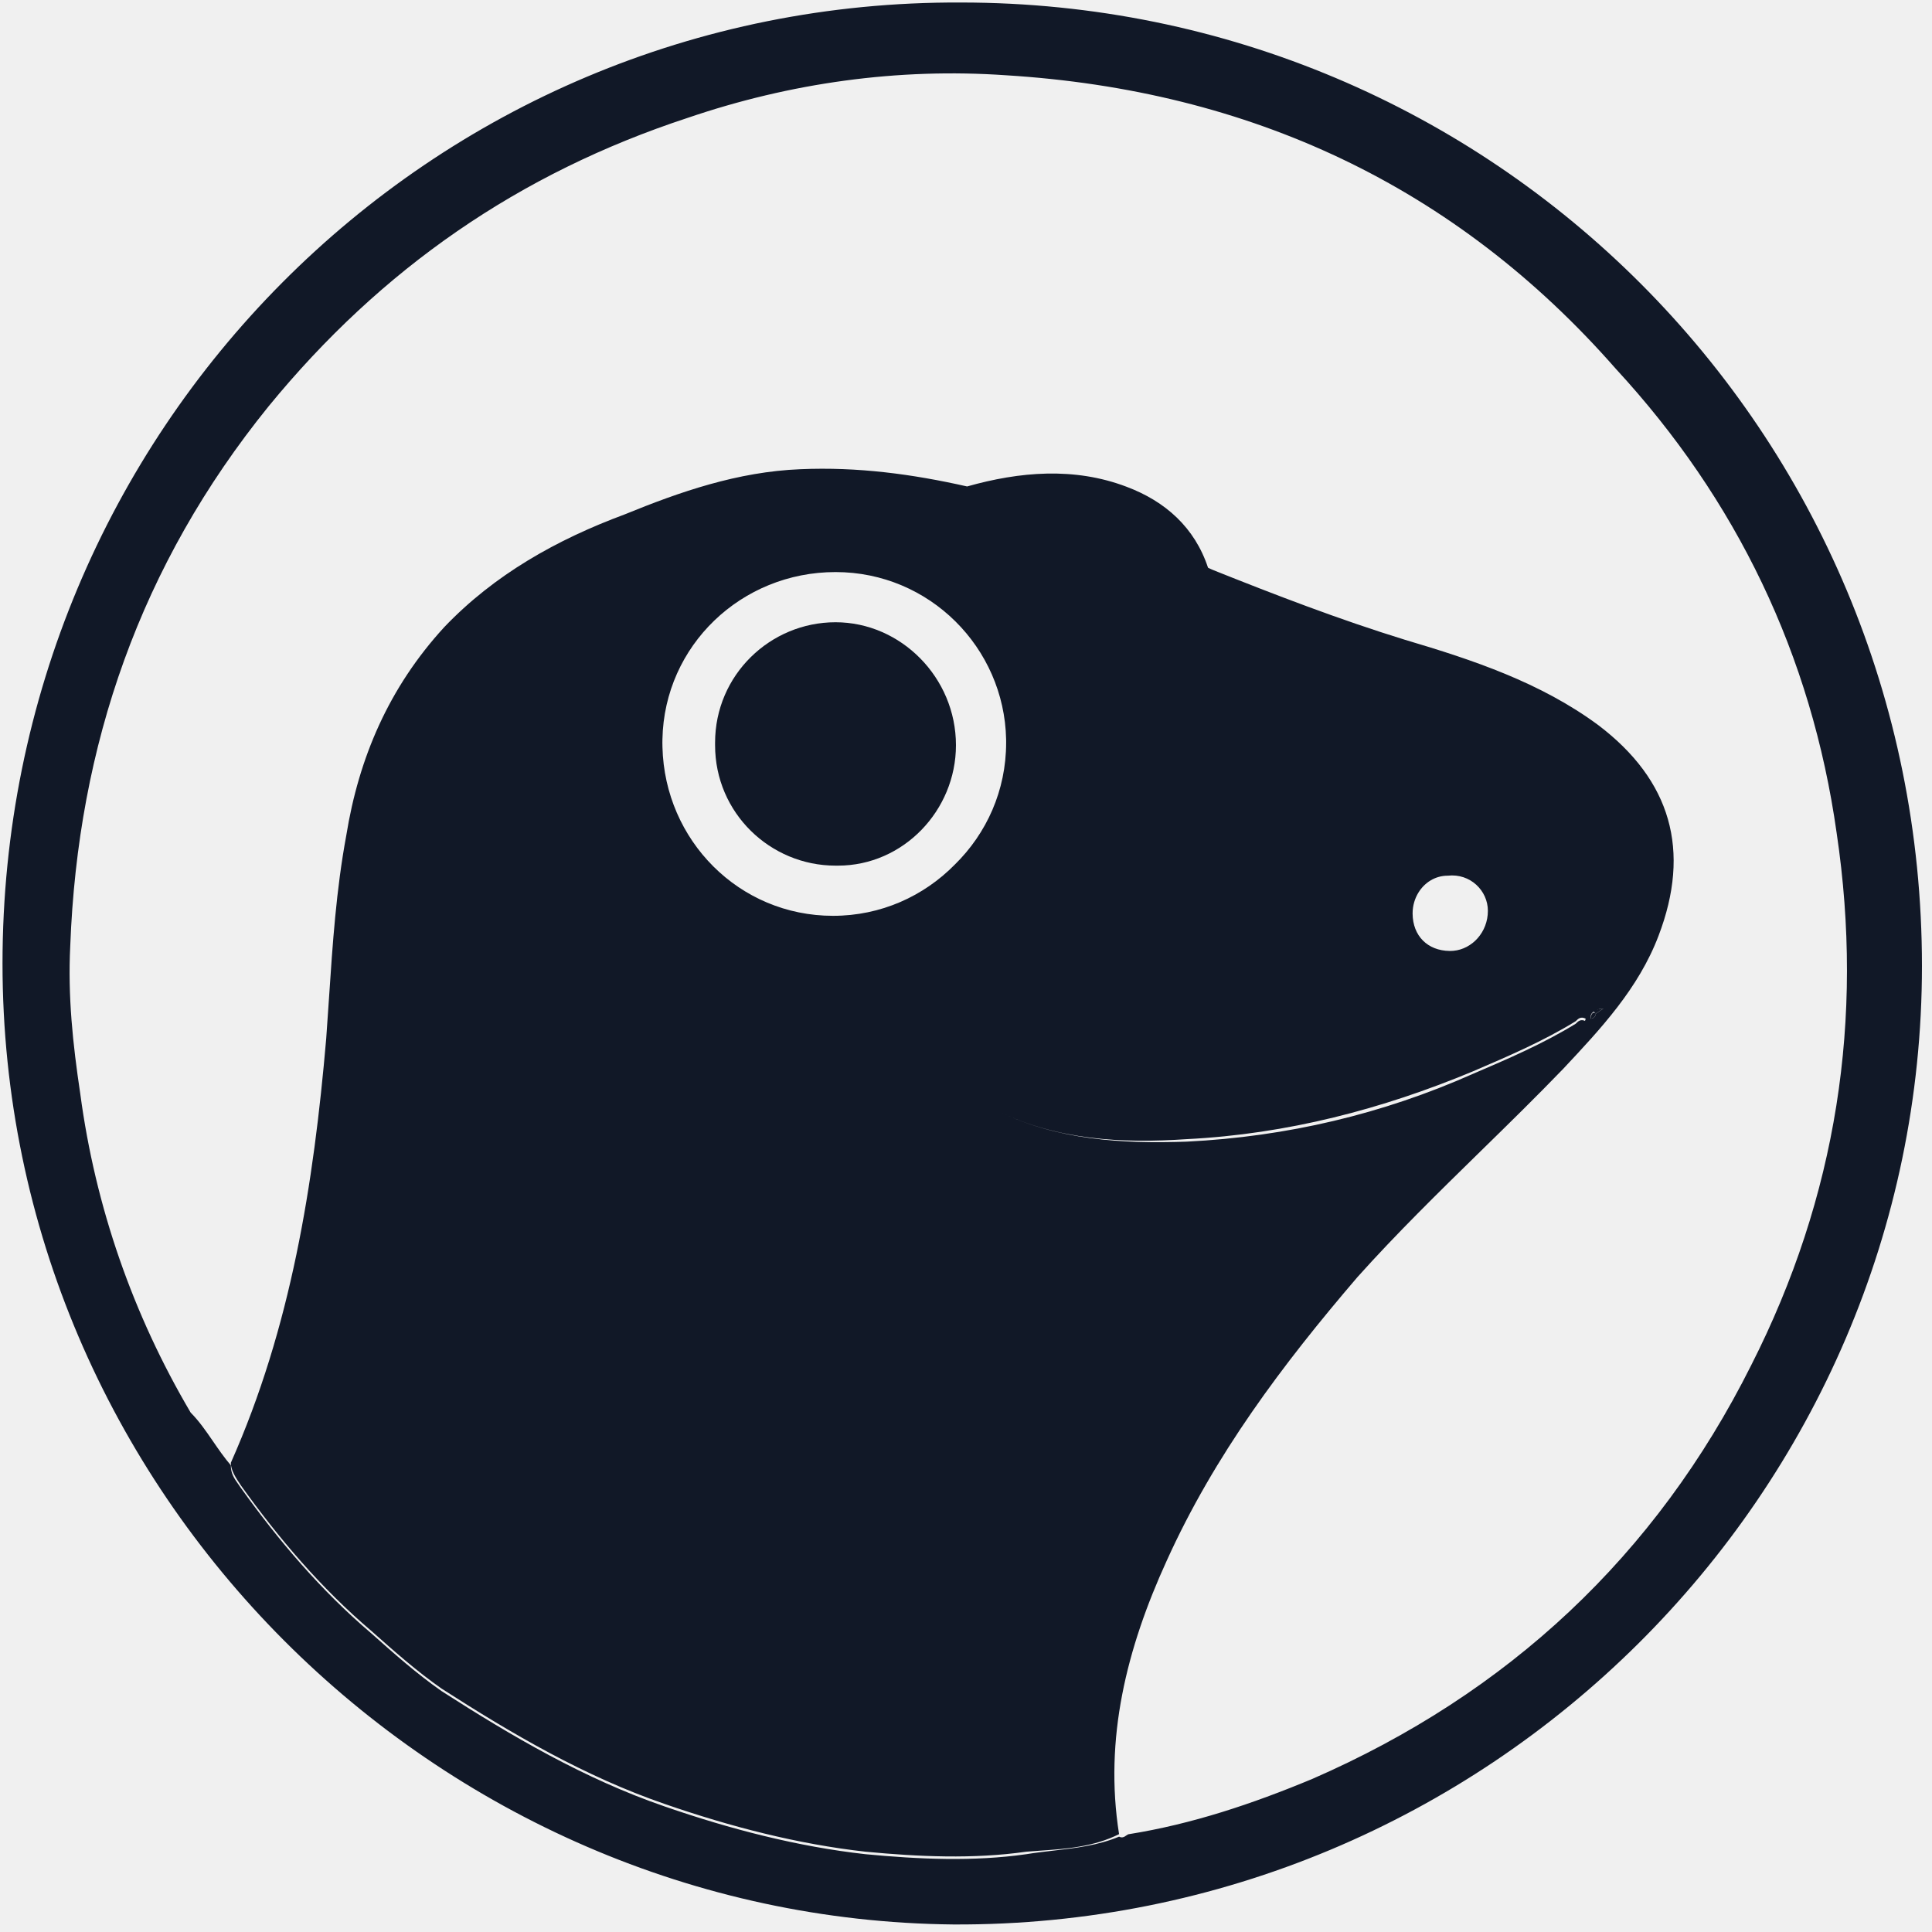
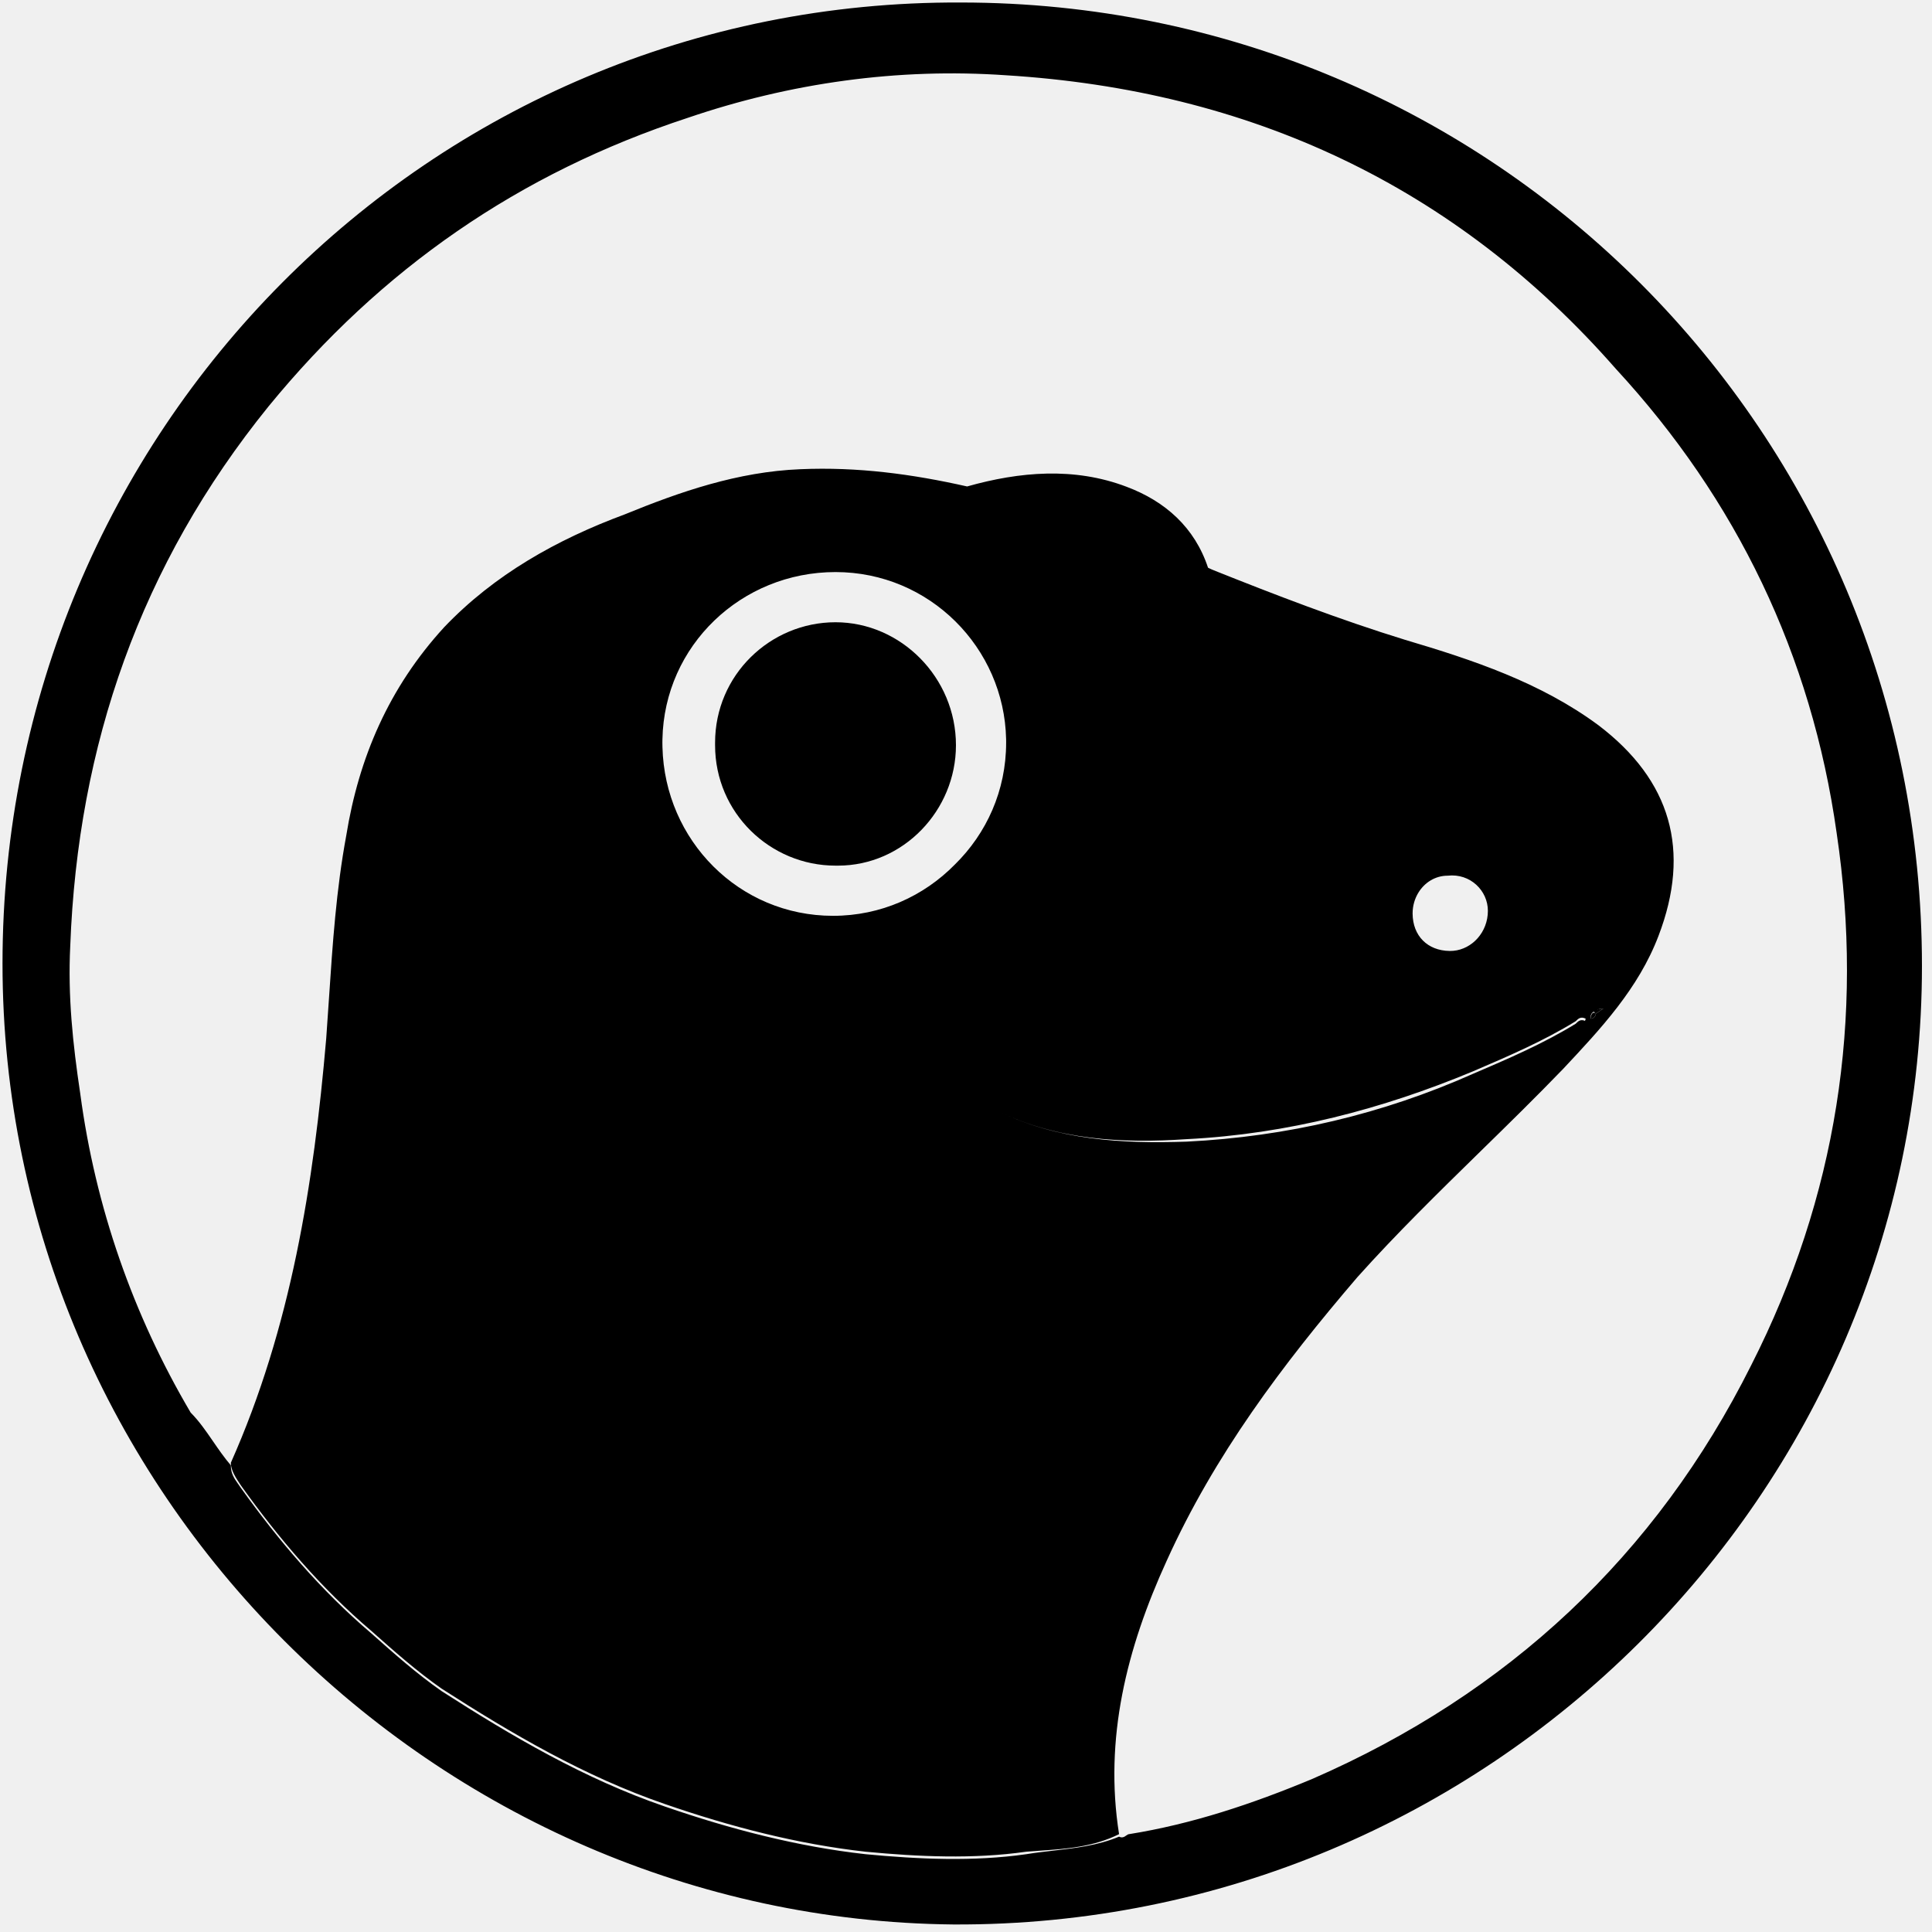
<svg xmlns="http://www.w3.org/2000/svg" width="80" height="80" viewBox="0 0 80 80" fill="none">
  <g clip-path="url(#clip0_46_65)">
-     <path fill-rule="evenodd" clip-rule="evenodd" d="M39.792 0.104C61.818 0.104 79.584 17.87 79.584 40C79.584 61.818 61.61 79.792 39.48 79.688C18.078 79.481 0.104 61.818 0.104 39.896C0.104 17.87 17.766 7.02701e-05 39.792 0.104ZM9.558 60.675C9.558 61.02 9.701 61.221 9.868 61.458C9.903 61.507 9.938 61.557 9.974 61.611C11.533 63.792 13.299 65.87 15.377 67.636C16.312 68.468 17.247 69.299 18.286 70.026C21.195 71.896 24.208 73.662 27.532 74.805C30.234 75.74 33.039 76.468 35.844 76.779C38.026 76.987 40.312 77.091 42.493 76.779C42.858 76.719 43.232 76.675 43.609 76.632C44.522 76.527 45.456 76.419 46.338 76.052C46.473 76.12 46.564 76.056 46.639 76.002C46.68 75.974 46.717 75.948 46.753 75.948C49.351 75.532 51.844 74.701 54.338 73.662C62.442 70.13 68.571 64.416 72.519 56.52C76.052 49.559 77.195 42.182 76.052 34.494C75.013 27.117 71.896 20.675 66.909 15.273C60.26 7.688 51.74 3.74 41.662 3.117C37.195 2.805 32.727 3.429 28.468 4.883C21.506 7.169 15.792 11.117 11.117 16.831C5.818 23.377 3.221 30.857 2.909 39.169C2.805 41.247 3.013 43.221 3.325 45.299C3.948 49.974 5.506 54.442 7.896 58.494C8.243 58.841 8.526 59.252 8.816 59.674C9.047 60.01 9.282 60.353 9.558 60.675ZM46.338 75.948C45.278 76.478 44.143 76.558 43.06 76.633C42.87 76.647 42.68 76.66 42.493 76.675C40.312 76.987 38.026 76.883 35.844 76.675C33.039 76.364 30.234 75.636 27.532 74.701C24.208 73.558 21.195 71.792 18.286 69.922C17.247 69.195 16.312 68.364 15.377 67.533L15.377 67.533C13.299 65.766 11.532 63.688 9.974 61.507C9.766 61.195 9.558 60.883 9.558 60.572C12.052 54.961 12.987 49.039 13.507 43.013C13.548 42.452 13.585 41.891 13.623 41.33C13.772 39.086 13.922 36.842 14.338 34.597C14.857 31.377 16.104 28.468 18.39 25.974C20.468 23.792 23.065 22.338 25.87 21.299C28.156 20.364 30.545 19.533 33.143 19.429C35.512 19.326 37.779 19.631 40.046 20.143C42.214 19.53 44.483 19.331 46.649 20.156C48.254 20.758 49.472 21.844 50.022 23.508C50.075 23.533 50.128 23.559 50.182 23.584C52.779 24.623 55.48 25.662 58.182 26.494C60.987 27.325 63.792 28.26 66.182 30.026C69.195 32.312 70.026 35.221 68.675 38.753C67.844 40.935 66.286 42.597 64.727 44.26C63.605 45.423 62.45 46.554 61.294 47.684L61.294 47.684C59.562 49.38 57.828 51.075 56.208 52.883C53.091 56.52 50.286 60.26 48.312 64.624C46.649 68.26 45.714 72 46.338 75.948ZM66.39 41.766C66.286 41.766 66.182 41.766 66.078 41.87C65.974 41.87 65.87 41.974 65.87 42.078V42.182C65.974 42.182 66.078 42.078 66.078 41.974L66.39 41.766ZM27.43 30.612C27.429 30.659 27.428 30.706 27.428 30.753C27.428 30.814 27.429 30.875 27.431 30.936C27.525 34.8 30.606 37.922 34.493 37.922L34.493 37.922C36.477 37.922 38.25 37.109 39.537 35.8C40.849 34.513 41.662 32.738 41.662 30.753L41.662 30.699C41.662 30.668 41.661 30.637 41.661 30.607C41.583 26.828 38.495 23.688 34.597 23.688C30.697 23.688 27.506 26.731 27.43 30.612ZM40.416 45.507L40.416 45.508L40.416 45.507L40.416 45.507ZM49.143 47.169C46.456 47.354 43.77 47.209 41.305 45.997C43.77 47.21 46.456 47.365 49.143 47.273C53.299 47.065 57.247 46.13 60.987 44.468C62.442 43.844 63.896 43.221 65.247 42.39C65.346 42.291 65.444 42.192 65.632 42.272C65.644 42.244 65.654 42.214 65.662 42.182C65.454 42.078 65.351 42.182 65.247 42.286C63.896 43.117 62.441 43.74 60.987 44.364C57.247 45.922 53.299 46.961 49.143 47.169ZM60.182 39.371C60.958 39.3 61.61 38.6 61.61 37.714C61.61 36.883 60.883 36.156 59.948 36.26C59.428 36.26 58.99 36.544 58.734 36.96C58.581 37.209 58.493 37.507 58.493 37.818C58.493 37.818 58.493 37.818 58.493 37.818C58.493 37.823 58.493 37.828 58.493 37.834C58.5 38.751 59.11 39.365 60.026 39.377C60.034 39.377 60.043 39.377 60.052 39.377C60.096 39.377 60.139 39.375 60.182 39.371Z" fill="#111827" />
-     <path fill-rule="evenodd" clip-rule="evenodd" d="M66.078 41.974C66.078 42.078 65.974 42.182 65.87 42.182C65.87 41.974 65.974 41.87 66.078 41.974ZM66.39 41.766L66.078 41.974L65.974 41.87C66.182 41.766 66.286 41.766 66.39 41.766Z" fill="#111827" />
-     <path fill-rule="evenodd" clip-rule="evenodd" d="M39.584 30.857C39.584 33.559 37.403 35.844 34.701 35.844H34.597C31.896 35.844 29.61 33.663 29.61 30.857V30.753C29.61 27.948 31.896 25.766 34.597 25.766C37.299 25.766 39.584 28.052 39.584 30.857Z" fill="#111827" />
+     <path fill-rule="evenodd" clip-rule="evenodd" d="M39.792 0.104C61.818 0.104 79.584 17.87 79.584 40C79.584 61.818 61.61 79.792 39.48 79.688C18.078 79.481 0.104 61.818 0.104 39.896C0.104 17.87 17.766 7.02701e-05 39.792 0.104ZM9.558 60.675C9.558 61.02 9.701 61.221 9.868 61.458C9.903 61.507 9.938 61.557 9.974 61.611C11.533 63.792 13.299 65.87 15.377 67.636C16.312 68.468 17.247 69.299 18.286 70.026C21.195 71.896 24.208 73.662 27.532 74.805C30.234 75.74 33.039 76.468 35.844 76.779C38.026 76.987 40.312 77.091 42.493 76.779C42.858 76.719 43.232 76.675 43.609 76.632C44.522 76.527 45.456 76.419 46.338 76.052C46.473 76.12 46.564 76.056 46.639 76.002C46.68 75.974 46.717 75.948 46.753 75.948C49.351 75.532 51.844 74.701 54.338 73.662C62.442 70.13 68.571 64.416 72.519 56.52C76.052 49.559 77.195 42.182 76.052 34.494C75.013 27.117 71.896 20.675 66.909 15.273C60.26 7.688 51.74 3.74 41.662 3.117C37.195 2.805 32.727 3.429 28.468 4.883C21.506 7.169 15.792 11.117 11.117 16.831C5.818 23.377 3.221 30.857 2.909 39.169C2.805 41.247 3.013 43.221 3.325 45.299C3.948 49.974 5.506 54.442 7.896 58.494C8.243 58.841 8.526 59.252 8.816 59.674C9.047 60.01 9.282 60.353 9.558 60.675ZM46.338 75.948C45.278 76.478 44.143 76.558 43.06 76.633C42.87 76.647 42.68 76.66 42.493 76.675C40.312 76.987 38.026 76.883 35.844 76.675C33.039 76.364 30.234 75.636 27.532 74.701C24.208 73.558 21.195 71.792 18.286 69.922C17.247 69.195 16.312 68.364 15.377 67.533L15.377 67.533C13.299 65.766 11.532 63.688 9.974 61.507C9.766 61.195 9.558 60.883 9.558 60.572C12.052 54.961 12.987 49.039 13.507 43.013C13.548 42.452 13.585 41.891 13.623 41.33C13.772 39.086 13.922 36.842 14.338 34.597C14.857 31.377 16.104 28.468 18.39 25.974C20.468 23.792 23.065 22.338 25.87 21.299C28.156 20.364 30.545 19.533 33.143 19.429C35.512 19.326 37.779 19.631 40.046 20.143C42.214 19.53 44.483 19.331 46.649 20.156C48.254 20.758 49.472 21.844 50.022 23.508C50.075 23.533 50.128 23.559 50.182 23.584C52.779 24.623 55.48 25.662 58.182 26.494C60.987 27.325 63.792 28.26 66.182 30.026C69.195 32.312 70.026 35.221 68.675 38.753C67.844 40.935 66.286 42.597 64.727 44.26C63.605 45.423 62.45 46.554 61.294 47.684L61.294 47.684C59.562 49.38 57.828 51.075 56.208 52.883C53.091 56.52 50.286 60.26 48.312 64.624C46.649 68.26 45.714 72 46.338 75.948ZM66.39 41.766C66.286 41.766 66.182 41.766 66.078 41.87C65.974 41.87 65.87 41.974 65.87 42.078V42.182C65.974 42.182 66.078 42.078 66.078 41.974L66.39 41.766ZM27.43 30.612C27.429 30.659 27.428 30.706 27.428 30.753C27.428 30.814 27.429 30.875 27.431 30.936C27.525 34.8 30.606 37.922 34.493 37.922L34.493 37.922C36.477 37.922 38.25 37.109 39.537 35.8C40.849 34.513 41.662 32.738 41.662 30.753L41.662 30.699C41.662 30.668 41.661 30.637 41.661 30.607C41.583 26.828 38.495 23.688 34.597 23.688C30.697 23.688 27.506 26.731 27.43 30.612ZM40.416 45.507L40.416 45.508L40.416 45.507L40.416 45.507ZM49.143 47.169C46.456 47.354 43.77 47.209 41.305 45.997C43.77 47.21 46.456 47.365 49.143 47.273C53.299 47.065 57.247 46.13 60.987 44.468C62.442 43.844 63.896 43.221 65.247 42.39C65.346 42.291 65.444 42.192 65.632 42.272C65.644 42.244 65.654 42.214 65.662 42.182C65.454 42.078 65.351 42.182 65.247 42.286C63.896 43.117 62.441 43.74 60.987 44.364C57.247 45.922 53.299 46.961 49.143 47.169ZM60.182 39.371C60.958 39.3 61.61 38.6 61.61 37.714C61.61 36.883 60.883 36.156 59.948 36.26C59.428 36.26 58.99 36.544 58.734 36.96C58.581 37.209 58.493 37.507 58.493 37.818C58.493 37.818 58.493 37.818 58.493 37.818C58.493 37.823 58.493 37.828 58.493 37.834C58.5 38.751 59.11 39.365 60.026 39.377C60.034 39.377 60.043 39.377 60.052 39.377C60.096 39.377 60.139 39.375 60.182 39.371Z" fill="#000000" />
+     <path fill-rule="evenodd" clip-rule="evenodd" d="M66.078 41.974C66.078 42.078 65.974 42.182 65.87 42.182C65.87 41.974 65.974 41.87 66.078 41.974ZM66.39 41.766L66.078 41.974L65.974 41.87C66.182 41.766 66.286 41.766 66.39 41.766Z" fill="#000000" />
+     <path fill-rule="evenodd" clip-rule="evenodd" d="M39.584 30.857C39.584 33.559 37.403 35.844 34.701 35.844H34.597C31.896 35.844 29.61 33.663 29.61 30.857V30.753C29.61 27.948 31.896 25.766 34.597 25.766C37.299 25.766 39.584 28.052 39.584 30.857Z" fill="#000000" />
  </g>
  <defs>
    <clipPath id="clip0_46_65">
      <rect width="80" height="80" fill="white" />
    </clipPath>
  </defs>
</svg>
